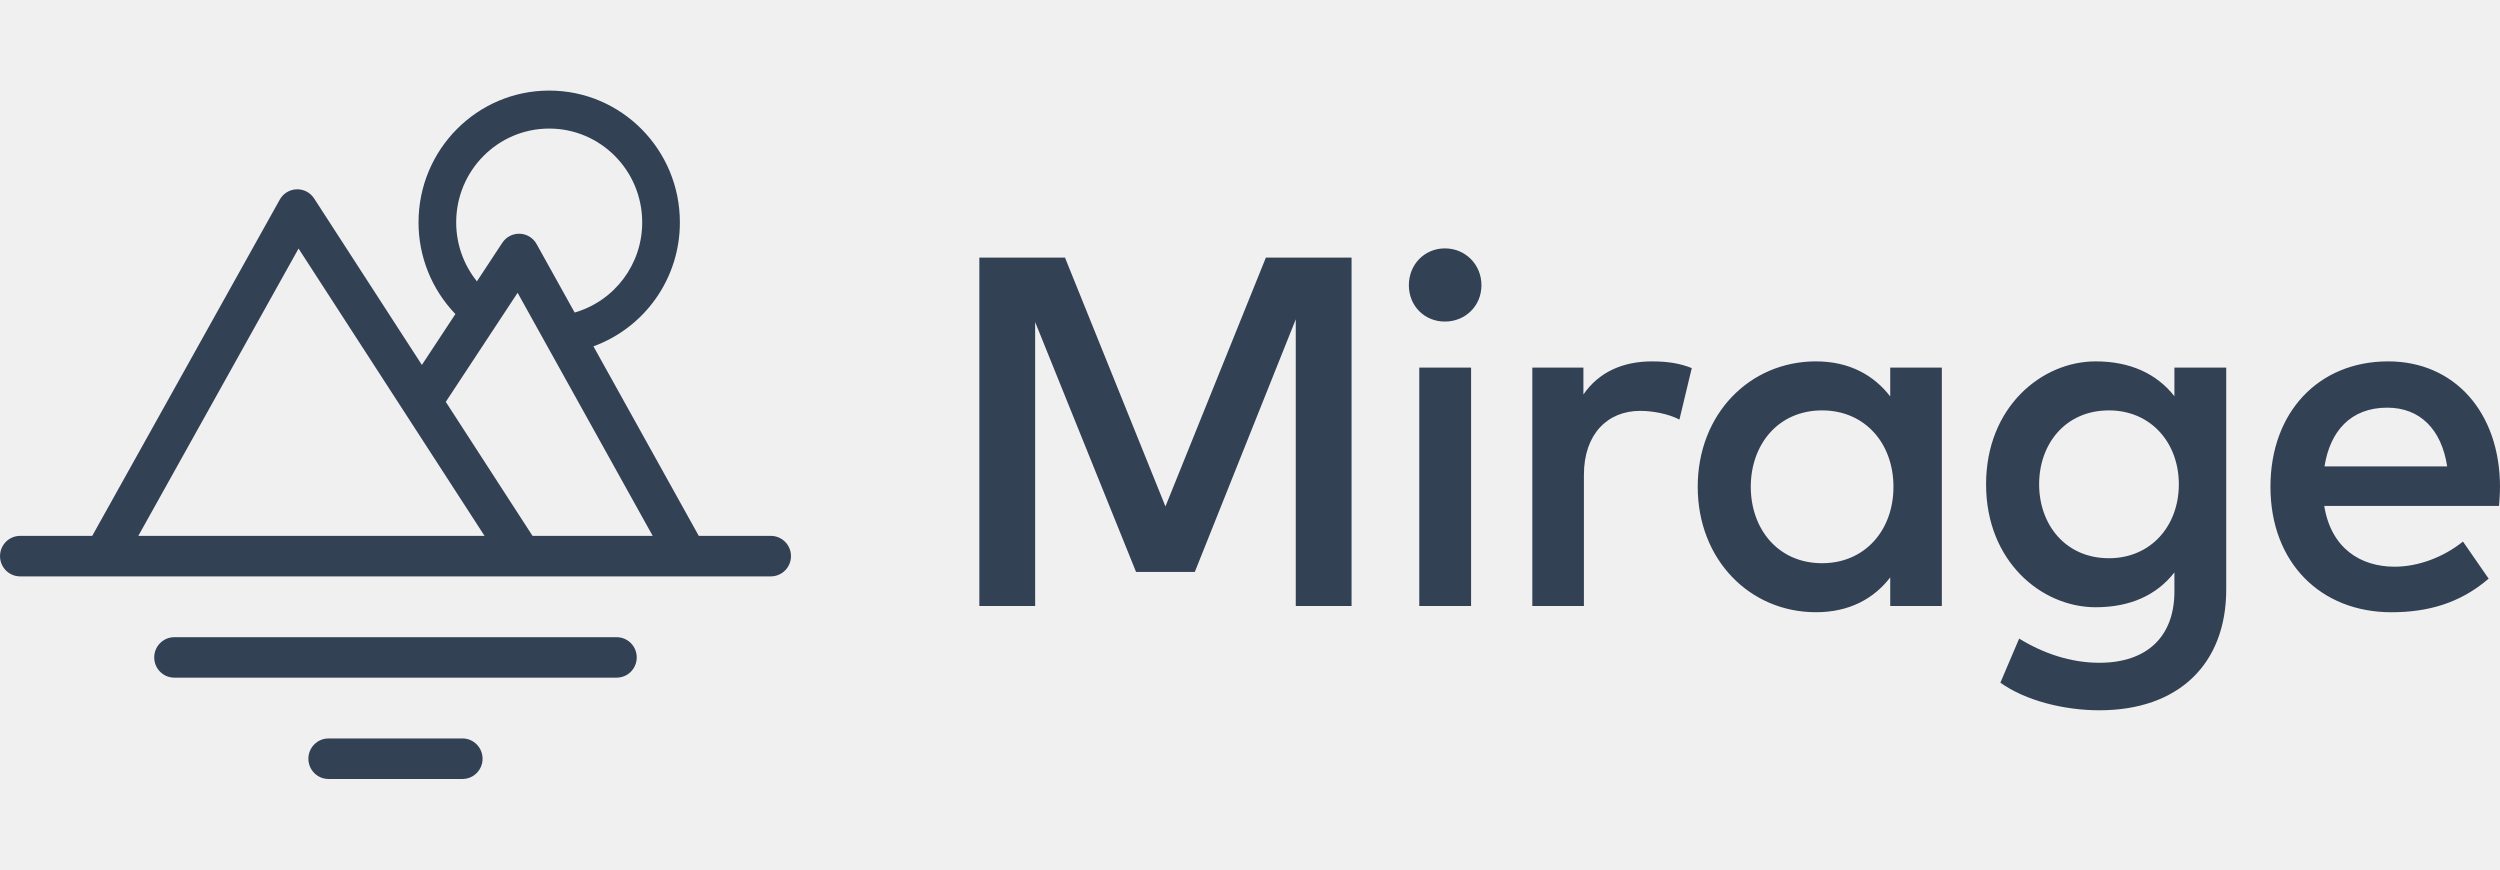
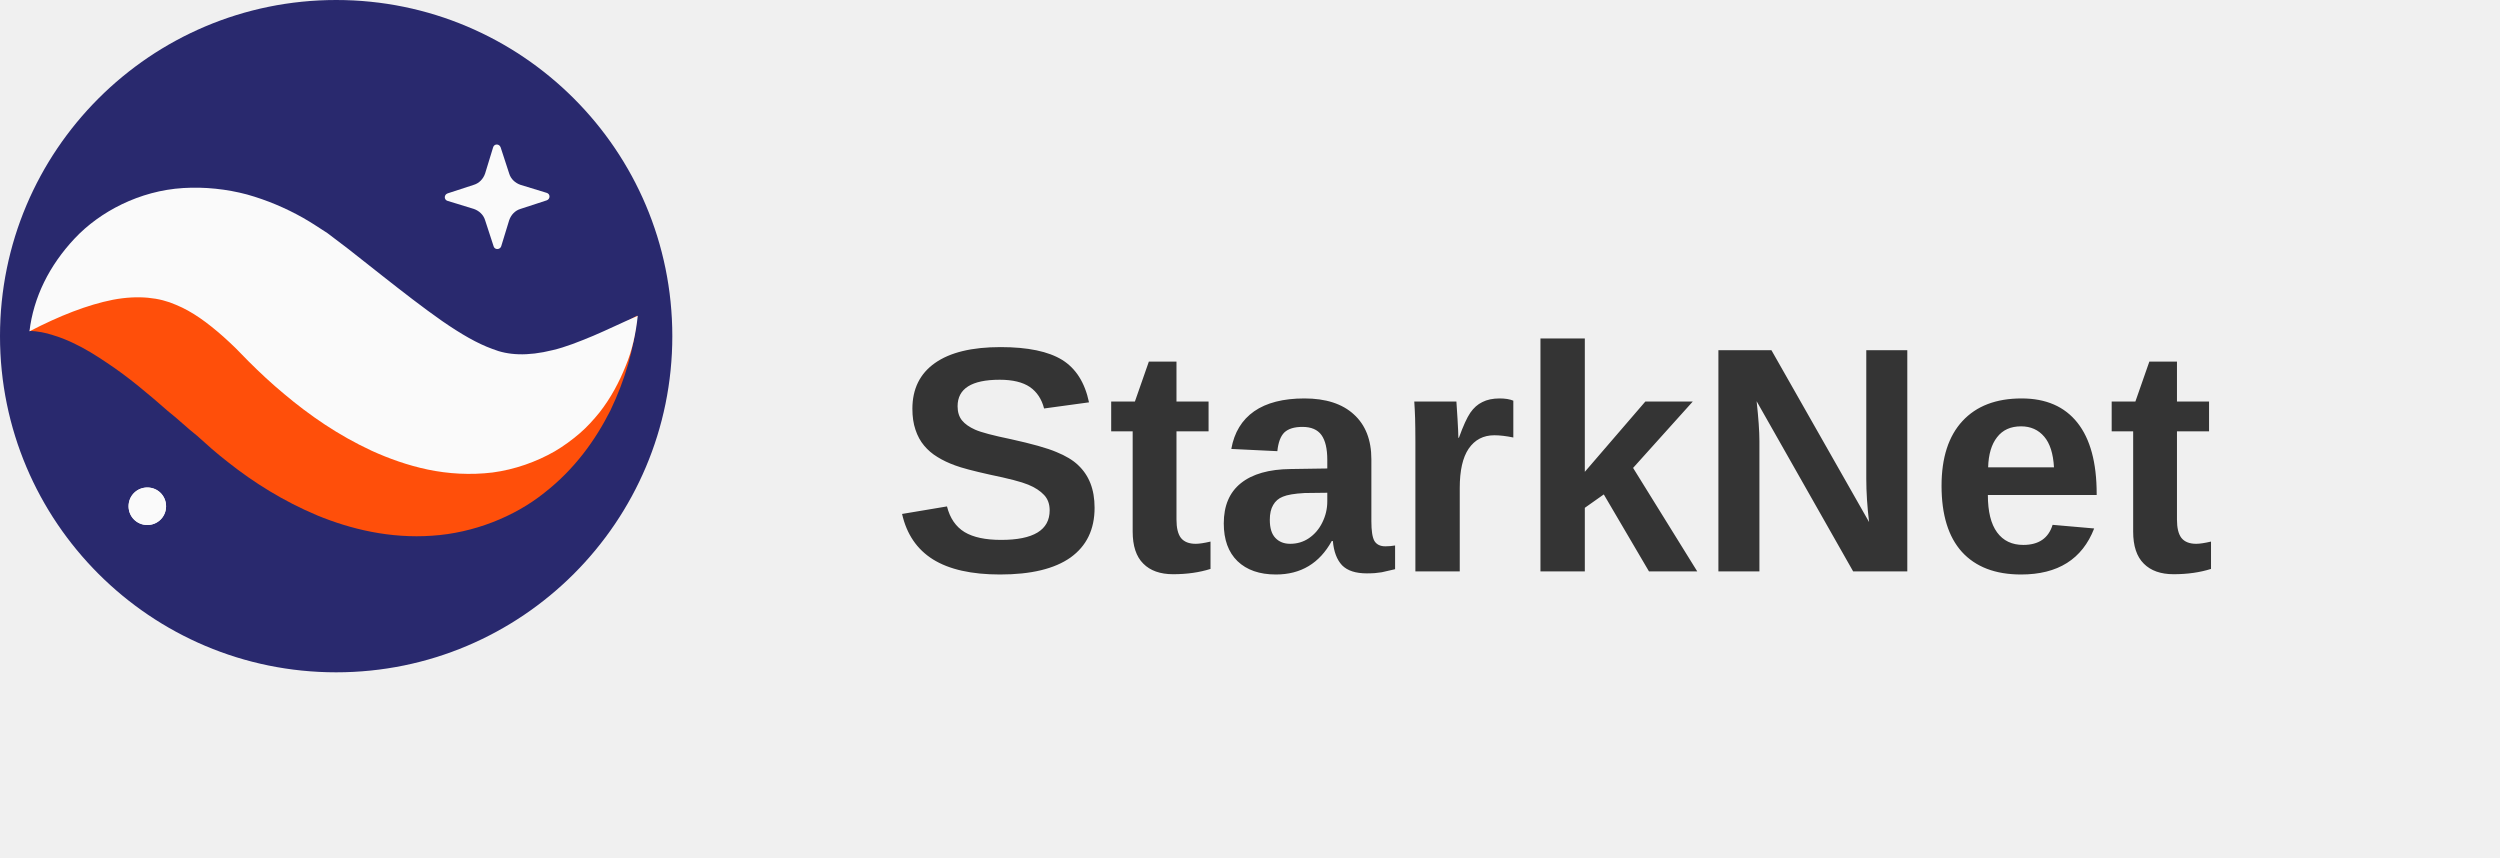
- <svg xmlns="http://www.w3.org/2000/svg" width="138" height="48" fill="none">
-   <g clip-path="url(#a)" fill="#334155">
-     <path fill-rule="evenodd" clip-rule="evenodd" d="M30.316 5c3.984 0 7.213 3.256 7.213 7.273a7.272 7.272 0 0 1-4.771 6.845l5.814 10.462h3.98c.613 0 1.11.5 1.11 1.118 0 .618-.497 1.118-1.11 1.118H1.11c-.612 0-1.109-.5-1.109-1.118 0-.618.497-1.118 1.11-1.118h3.98l10.353-18.562a1.106 1.106 0 0 1 1.896-.063l5.948 9.189 1.85-2.809a7.28 7.28 0 0 1-2.035-5.062c0-4.017 3.23-7.273 7.214-7.273h-.001Zm-5.709 17.183 4.788 7.397h6.634l-7.457-13.418-3.965 6.021Zm2.14 7.397L16.48 13.72 7.635 29.58H26.747Zm8.702-17.307a5.172 5.172 0 0 1-3.728 4.98l-2.101-3.781a1.106 1.106 0 0 0-1.892-.072l-1.402 2.13a5.18 5.18 0 0 1-1.144-3.257c0-2.859 2.299-5.176 5.134-5.176 2.835 0 5.133 2.317 5.133 5.176Z" />
-     <path d="M9.62 35.173c-.611 0-1.107.5-1.107 1.117s.496 1.116 1.107 1.116h24.42c.612 0 1.108-.5 1.108-1.116 0-.617-.496-1.117-1.107-1.117H9.62Zm8.513 5.59c-.613 0-1.11.5-1.11 1.119 0 .617.497 1.118 1.11 1.118h7.396c.612 0 1.109-.5 1.109-1.118 0-.618-.497-1.12-1.11-1.12h-7.395Z" />
-     <path fill-rule="evenodd" clip-rule="evenodd" d="M120.027 21.871c-.982-1.25-2.453-1.923-4.347-1.923-2.984 0-6.049 2.528-6.049 6.786 0 4.258 3.065 6.786 6.049 6.786 1.894 0 3.365-.66 4.347-1.923v1.058c0 2.445-1.472 3.93-4.142 3.93-1.594 0-3.107-.524-4.428-1.334l-1.036 2.432c1.376.99 3.515 1.525 5.464 1.525 4.36 0 7.003-2.54 7.003-6.677v-12.24h-2.861v1.58Zm-7.467 4.863c0-2.225 1.444-4.08 3.855-4.08 2.303 0 3.857 1.773 3.857 4.08 0 2.308-1.554 4.08-3.857 4.08-2.411 0-3.855-1.867-3.855-4.08Zm-8.219-4.849c-.899-1.168-2.248-1.937-4.101-1.937-3.65 0-6.526 2.898-6.526 6.923s2.875 6.924 6.526 6.924c1.854 0 3.202-.755 4.101-1.923v1.58h2.848v-13.16h-2.848v1.593Zm-7.698 4.986c0-2.307 1.486-4.217 3.938-4.217 2.357 0 3.938 1.813 3.938 4.217s-1.581 4.218-3.938 4.218c-2.452 0-3.938-1.91-3.938-4.218ZM138 26.858c-.013-4.107-2.52-6.91-6.172-6.91-3.842 0-6.499 2.803-6.499 6.924 0 4.176 2.766 6.924 6.676 6.924 1.976 0 3.774-.48 5.368-1.854l-1.417-2.048c-1.076.865-2.466 1.388-3.774 1.388-1.853 0-3.501-.99-3.883-3.353h9.647c.027-.329.054-.7.054-1.07Zm-9.687-1.113c.3-1.923 1.43-3.242 3.46-3.242 1.813 0 2.998 1.195 3.311 3.242h-6.771Z" />
-     <path d="m64.333 27.957-5.546-13.738H54.06v19.233h3.08V17.777L62.71 31.57h3.243l5.573-13.944v15.826h3.08V14.219h-4.729l-5.545 13.738h.001Zm16.871 5.495v-13.16h-2.86v13.16h2.86Zm12.182-13.133c-.654-.261-1.322-.37-2.194-.37-1.594 0-2.93.576-3.788 1.826V20.29h-2.82v13.16h2.848v-7.24c0-2.238 1.294-3.53 3.106-3.53.695 0 1.567.165 2.166.48l.682-2.842Zm-11.61-4.575c0-1.14-.886-2.033-2.017-2.033-1.13 0-1.99.893-1.99 2.033s.86 2.006 1.99 2.006c1.131 0 2.017-.866 2.017-2.006Z" />
+ <svg xmlns="http://www.w3.org/2000/svg" width="140" height="48" viewBox="0 0 140 48">
+   <style type="text/css">
+         .st0{fill-rule:evenodd;clip-rule:evenodd;fill:#29296E;}
+         .st1{fill-rule:evenodd;clip-rule:evenodd;fill:#FAFAFA;}
+         .st2{fill-rule:evenodd;clip-rule:evenodd;fill:#FF4F0A;}
+ </style>
+   <g transform="scale(0.15)">
+     <path class="st0" d="M251,125.5c0,69.3-56.2,125.5-125.5,125.5C56.2,251,0,194.8,0,125.5S56.2,0,125.5,0C194.8,0,251,56.2,251,125.5 z" />
+     <path class="st1" d="M184.3,92l-3.2-9.8c-0.6-2-2.2-3.5-4.2-4.2l-9.8-3c-1.4-0.4-1.4-2.3,0-2.8l9.8-3.2c2-0.6,3.5-2.2,4.2-4.2l3-9.8 c0.4-1.4,2.3-1.4,2.8,0l3.2,9.8c0.6,2,2.2,3.5,4.2,4.2l9.8,3c1.4,0.4,1.4,2.3,0,2.8l-9.8,3.2c-2,0.6-3.5,2.2-4.2,4.2l-3,9.8 C186.6,93.3,184.7,93.3,184.3,92z" />
+     <path class="st2" d="M11,123.5c3-5.9,8.9-10.4,15.1-13.2c6.2-2.8,13-4.5,19.7-5c13.5-1.2,26.7,1,38.7,5c6.2,1.9,11.7,4.4,17.4,7 c2.8,1.3,5.4,2.9,8.1,4.4l7.4,4.3c8.2,5,16.1,9.5,23.5,13c7.5,3.4,14.2,5.8,20.5,7c6.3,1.2,12.8,1.2,20.7-0.6 c7.9-1.8,16.7-5.7,26-10.6c9.3-5,18.9-11.1,29.8-17c-1.1,12.4-4.6,24.1-10,35.4c-5.6,11.1-13.4,22-24.7,30.8 c-11.1,8.9-26.4,15-41.9,16c-15.6,1.1-30.3-2.4-42.9-7.6c-12.6-5.3-23.6-12.2-33.2-19.8c-2.7-2.1-4.1-3.3-6.1-5l-5.5-4.9 c-3.7-2.9-7.3-6.4-11-9.3C55.3,147,48,140.8,40,135.5c-4-2.7-8.1-5.3-12.8-7.5c-2.3-1.1-4.8-2.1-7.5-2.9 C17,124.2,14.3,123.7,11,123.5z" />
+     <path class="st1" d="M11,123.7C12.5,111,18.4,99.1,27.9,89c9.4-10,24.2-17.8,40.5-18.8c8.1-0.5,16.3,0.4,23.8,2.4 c7.5,2.1,14.5,5.1,20.9,8.7c3.2,1.8,6.1,3.8,9.1,5.7l7.9,6l12.3,9.7c8,6.3,15.6,12.2,22.6,17.1c7.1,4.9,13.1,8.4,18.9,10.5 c5.7,2.3,12.9,2.8,22.5,0.4c4.7-1.1,9.7-3.1,15-5.3c5.2-2.2,10.7-4.9,16.7-7.5c-0.7,6.4-2,12.7-4.5,18.7c-2.4,6-5.5,11.9-9.8,17.4 c-2.2,2.7-4.6,5.4-7.4,7.8c-2.8,2.4-5.9,4.7-9.3,6.7c-6.8,3.9-14.9,6.8-23.2,7.9c-8.3,1-16.6,0.5-24.2-1.1c-7.6-1.6-14.5-4.1-20.9-7 c-12.7-5.9-23.3-13.3-32.7-21.2c-4.7-3.9-9.1-8-13.3-12.2l-4.9-5c-1.5-1.4-3-2.9-4.5-4.2c-6-5.3-11.6-9.4-17.7-11.9 c-6.1-2.7-13.9-3.7-23.5-1.9C32.6,113.8,22.2,117.9,11,123.7z" />
+     <path class="st1" d="M62,189c0,3.9-3.1,7-7,7s-7-3.1-7-7s3.1-7,7-7S62,185.1,62,189z" />
+     <path class="st1" d="M62,189c0,3.9-3.1,7-7,7s-7-3.1-7-7s3.1-7,7-7S62,185.1,62,189z" />
  </g>
-   <defs>
-     <clipPath id="a">
-       <path fill="#fff" d="M0 0h138v48H0z" />
-     </clipPath>
-   </defs>
+   <text x="50" y="32" font-family="Arial, sans-serif" font-size="18" fill="#343434" font-weight="bold">
+     StarkNet
+   </text>
</svg>
